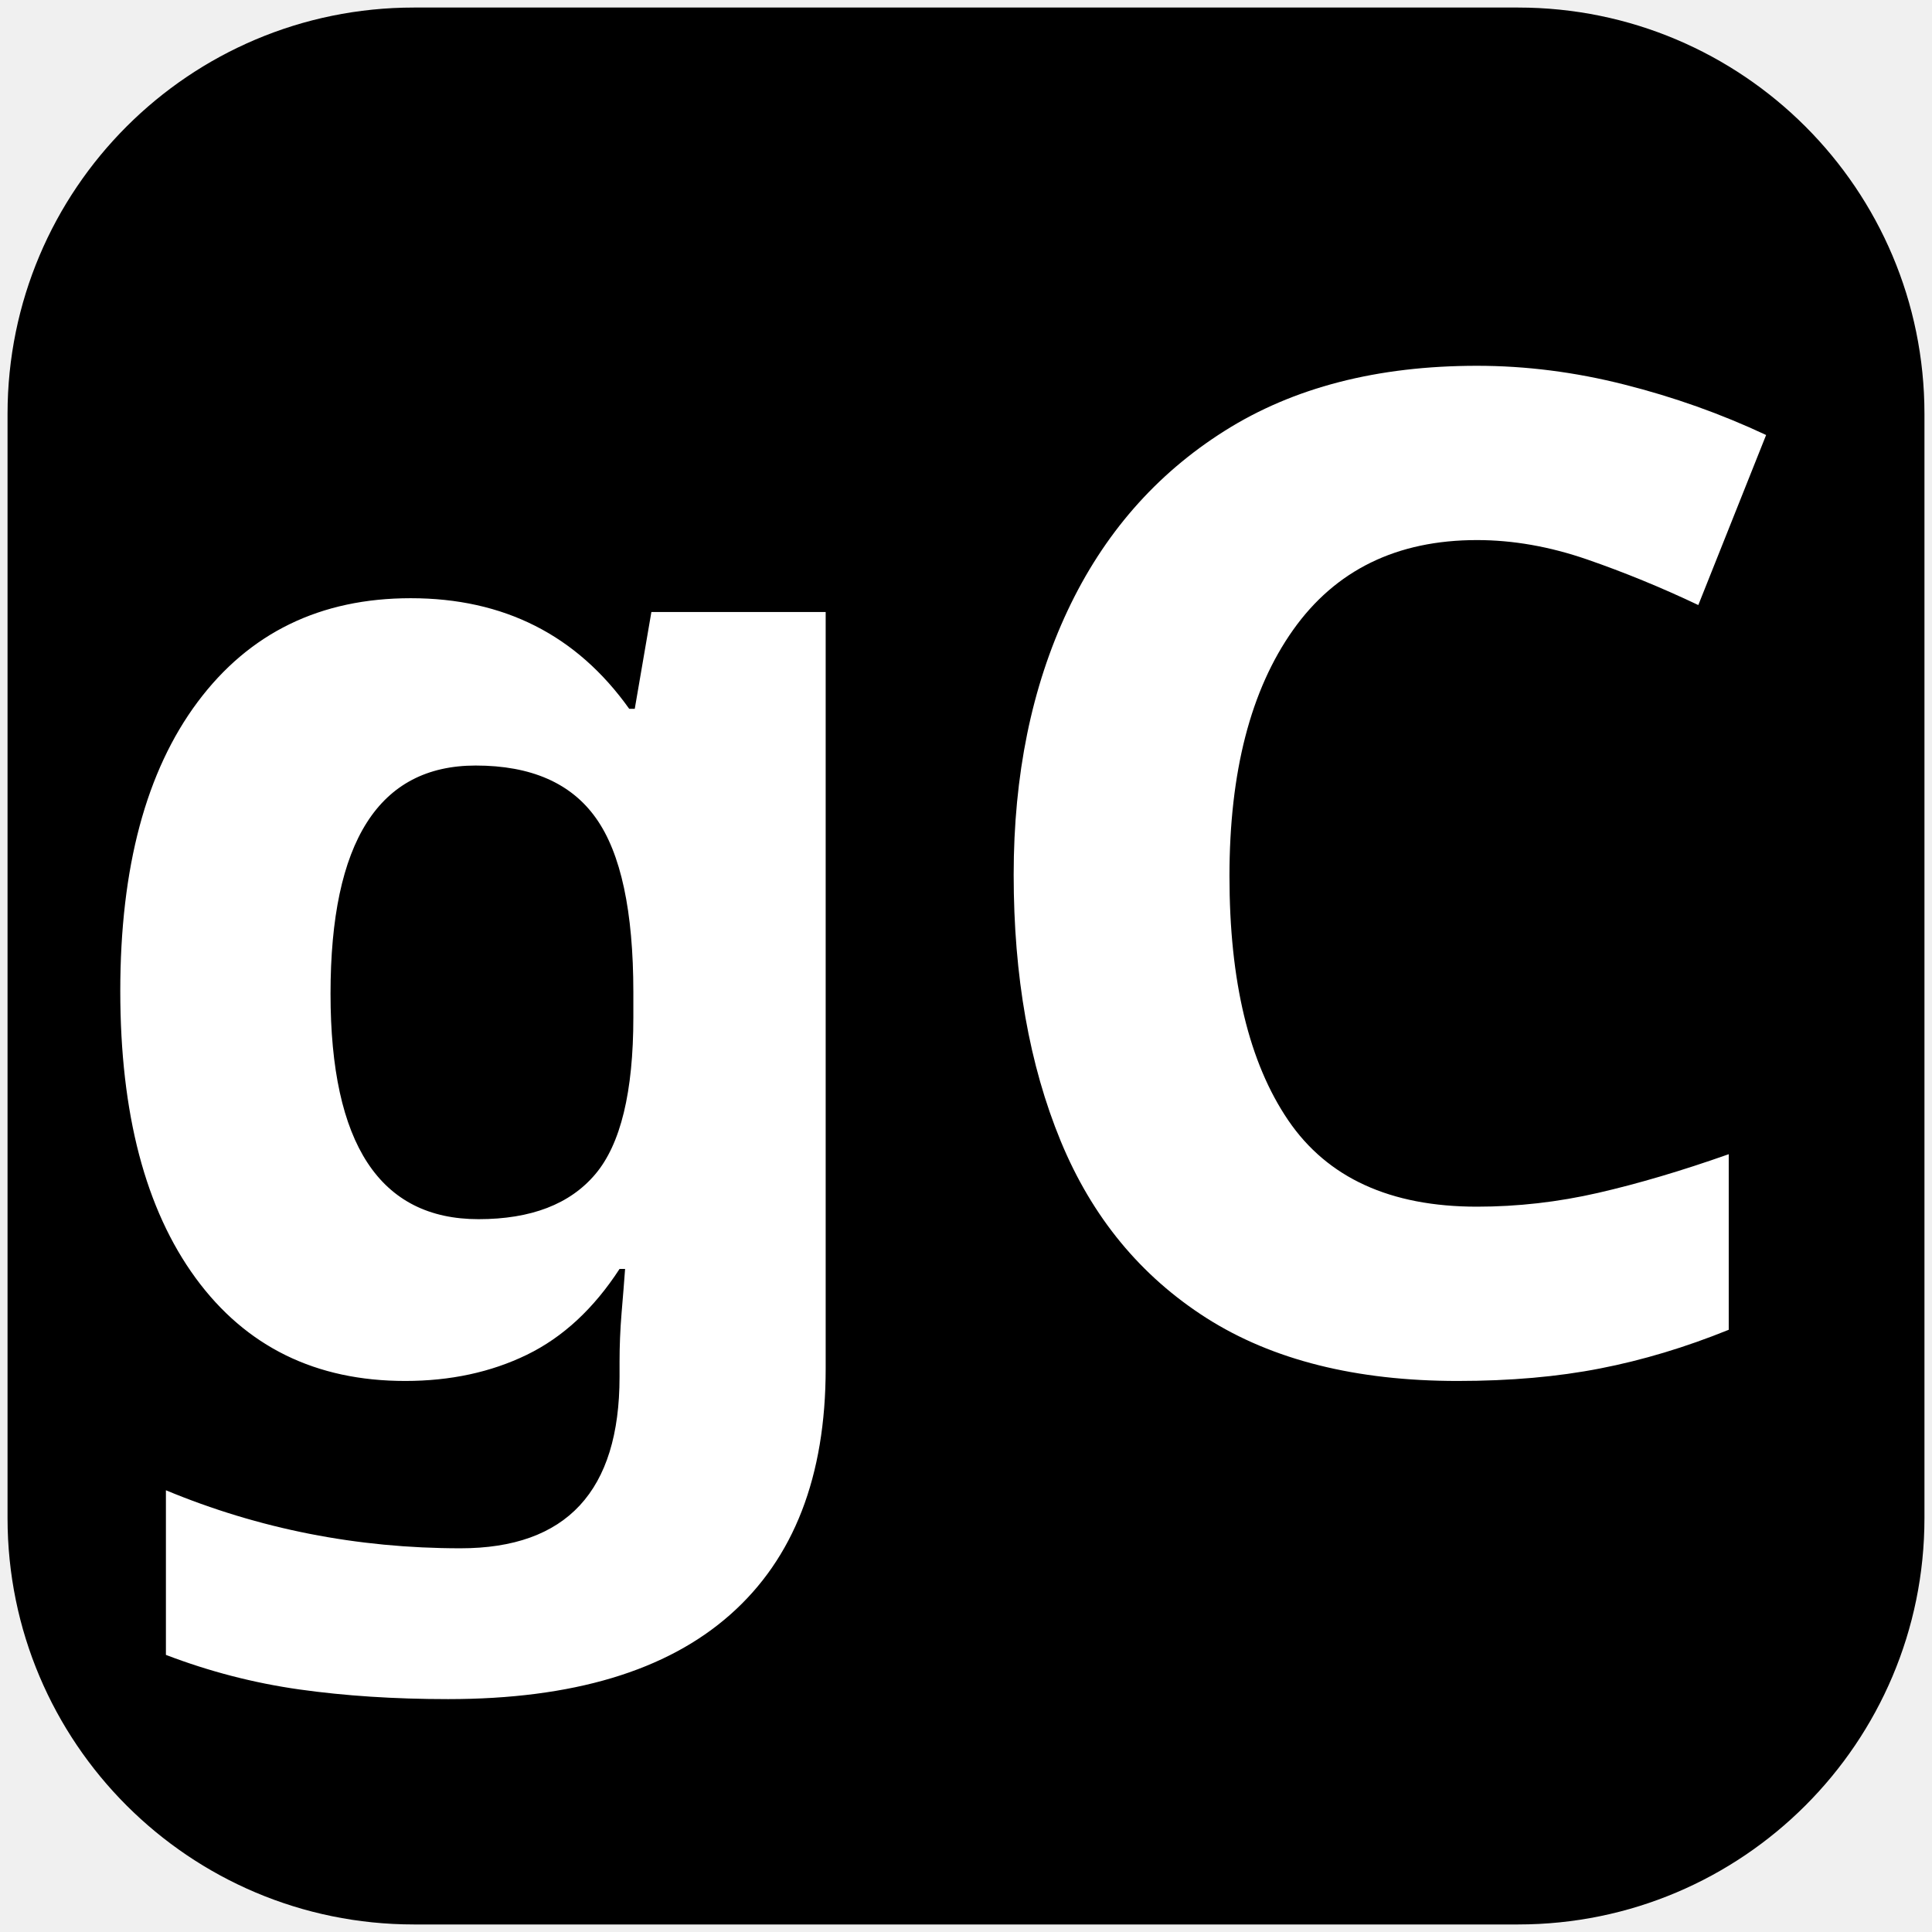
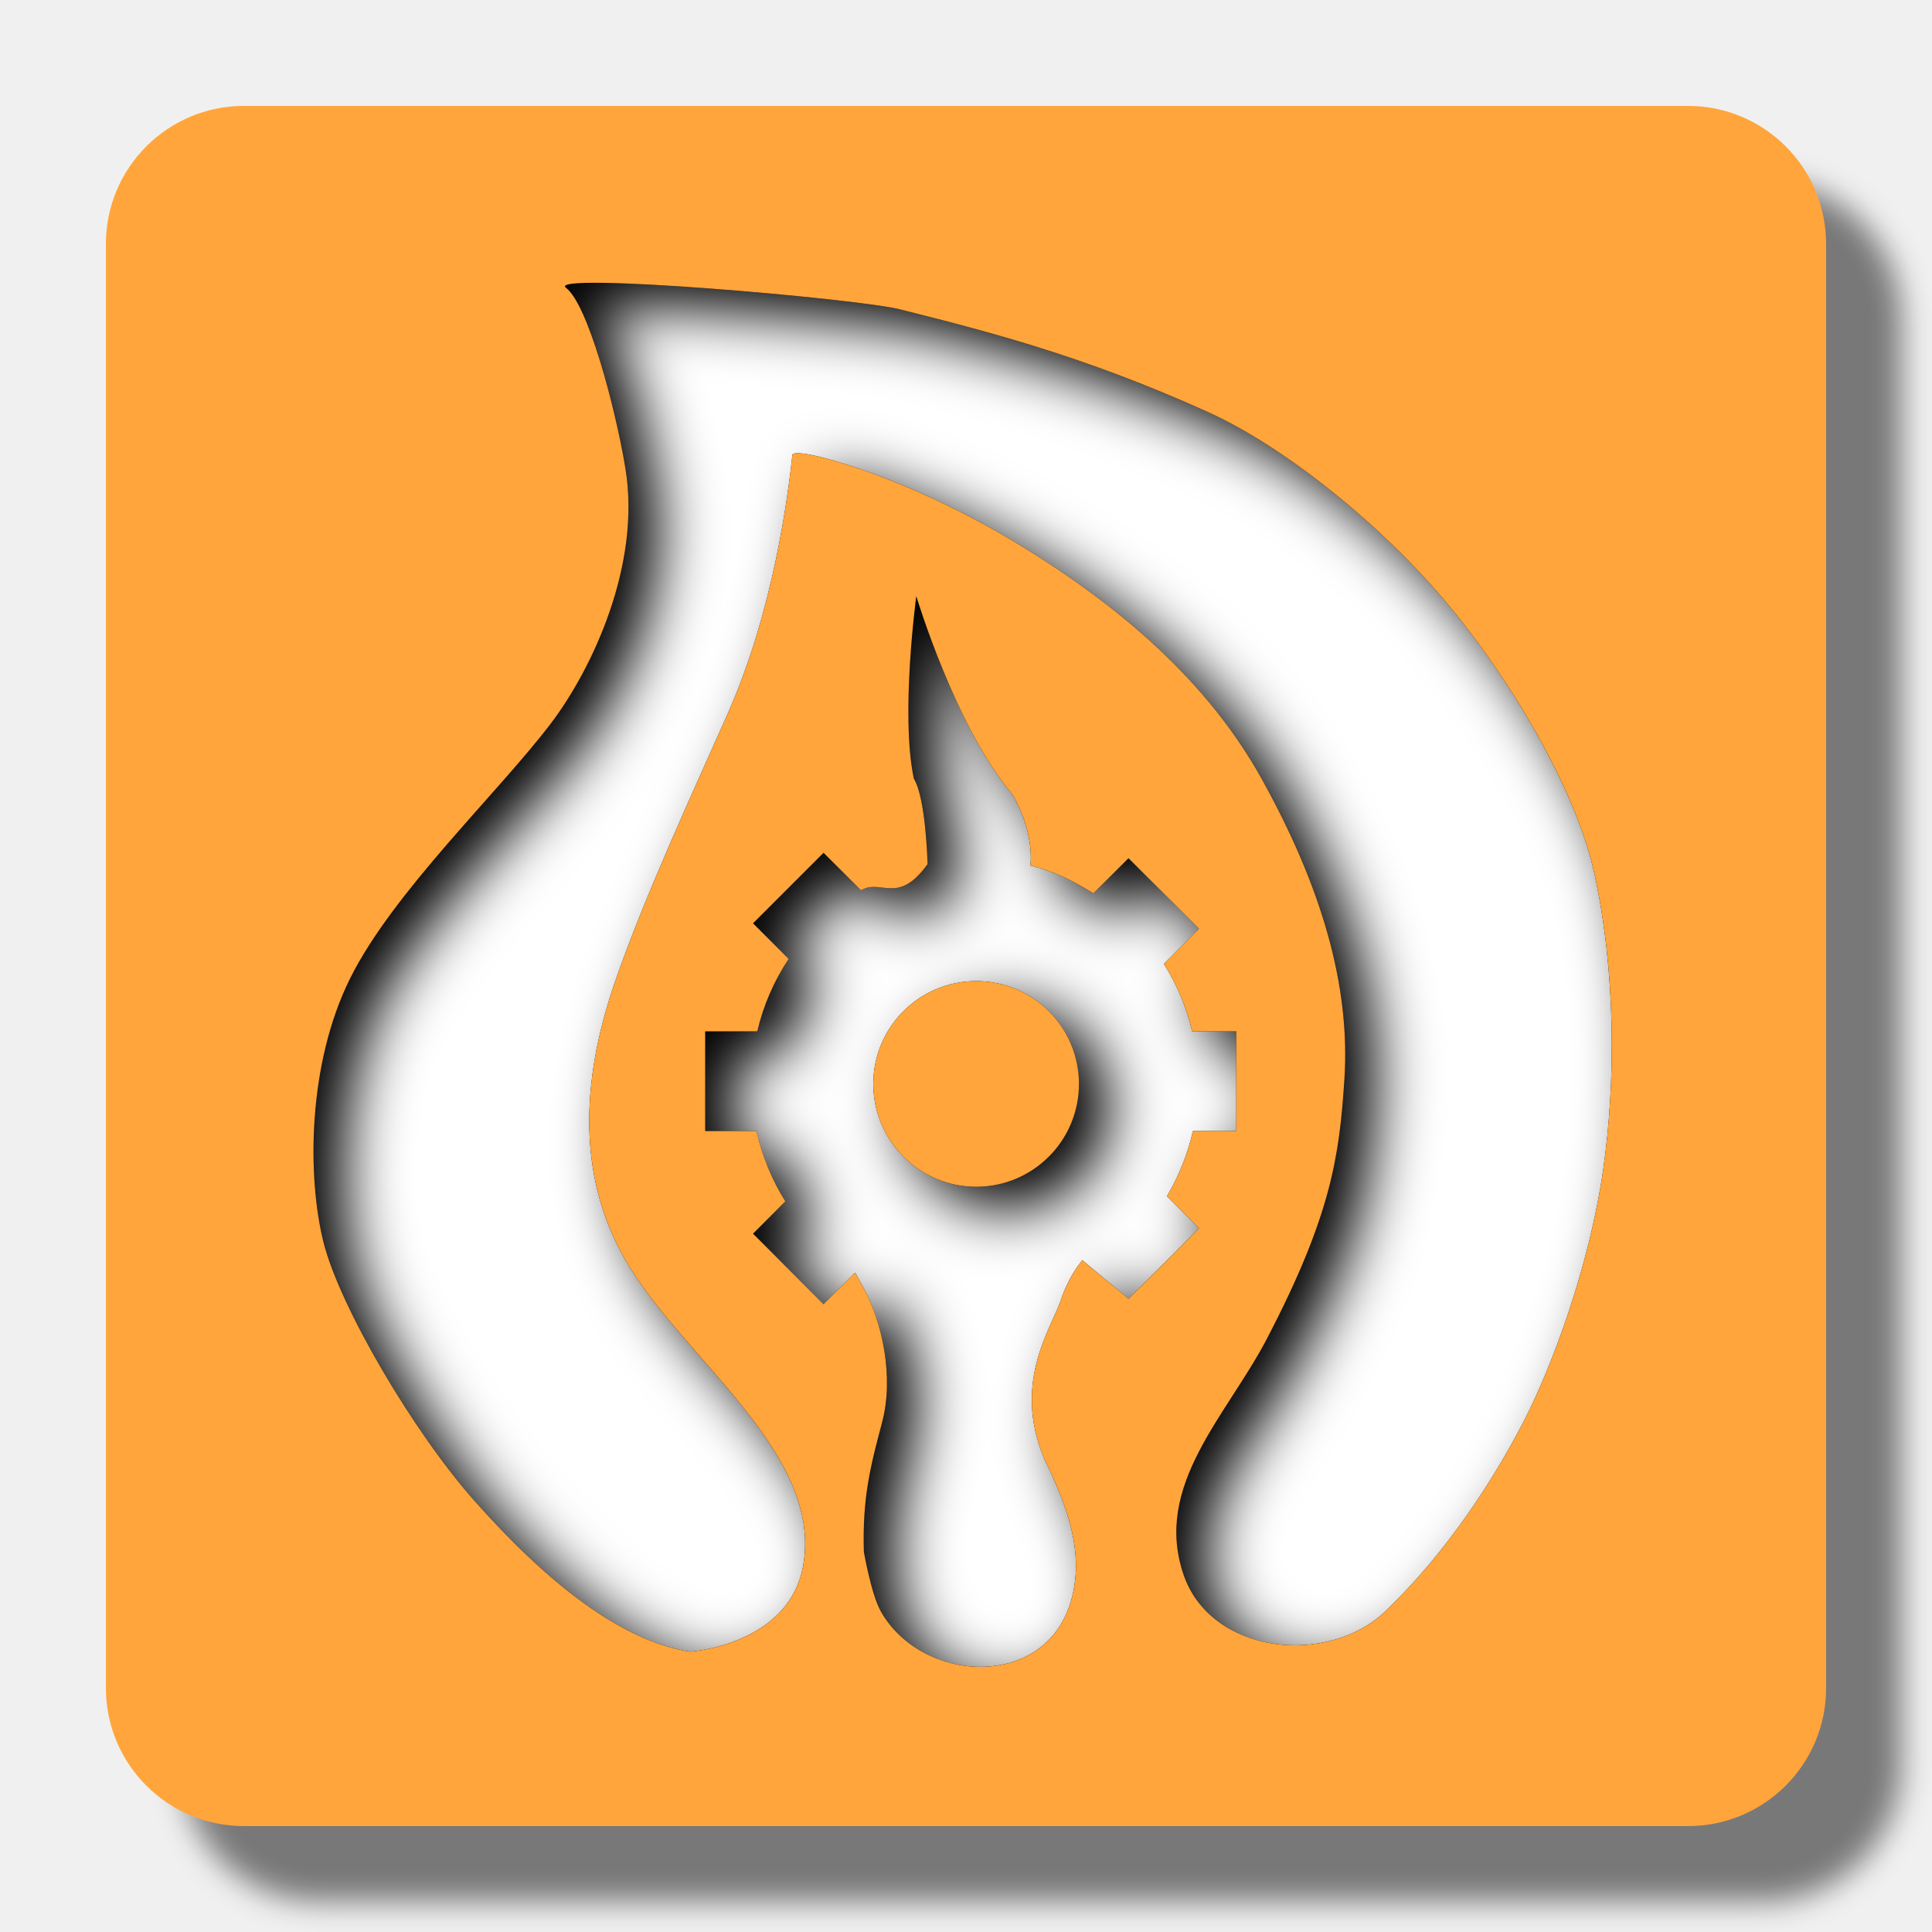
<svg xmlns="http://www.w3.org/2000/svg" width="256" height="256" id="svg2" version="1.1">
-   <defs id="defs4" />
-   <g id="layer1" transform="translate(-64.15625,109.5)">
-     <rect style="fill:#000000;fill-opacity:1;stroke:#000000;stroke-width:7.48;stroke-linecap:butt;stroke-linejoin:miter;stroke-miterlimit:4;stroke-opacity:1;stroke-dasharray:none;stroke-dashoffset:0" id="rect3759" width="246.52" height="246.52" x="68.896" y="-104.76" ry="50.095" />
-     <text xml:space="preserve" style="font-size:183.261px;font-style:normal;font-weight:bold;line-height:125%;letter-spacing:0px;word-spacing:0px;fill:#ffffff;fill-opacity:1;stroke:none;font-family:Sans;-inkscape-font-specification:Sans Bold" x="71.843" y="71.654" id="text2985">
-       <tspan id="tspan2987" x="71.843" y="71.654">gC</tspan>
-     </text>
+   <defs id="defs4">
+     <filter style="color-interpolation-filters:sRGB;" id="filter3767">
+       <feFlood flood-opacity="0.5" flood-color="rgb(0,0,0)" result="flood" id="feFlood3769" />
+       <feComposite in="flood" in2="SourceGraphic" operator="in" result="composite1" id="feComposite3771" />
+       <feGaussianBlur in="composite" stdDeviation="2" result="blur" id="feGaussianBlur3773" />
+       <feOffset dx="10" dy="10" result="offset" id="feOffset3775" />
+       <feComposite in="SourceGraphic" in2="offset" operator="over" result="composite2" id="feComposite3777" />
+     </filter>
+     <filter color-interpolation-filters="sRGB" id="filter3966">
+       <feFlood flood-opacity="0.5" flood-color="rgb(0,0,0)" result="flood" id="feFlood3968" />
+       <feComposite in="flood" in2="SourceGraphic" operator="in" result="composite1" id="feComposite3970" />
+       <feGaussianBlur stdDeviation="2" result="blur" id="feGaussianBlur3972" />
+       <feOffset dx="10" dy="-10" result="offset" id="feOffset3974" />
+       <feComposite in="SourceGraphic" in2="offset" operator="over" result="composite2" id="feComposite3976" />
+     </filter>
+     <filter color-interpolation-filters="sRGB" id="filter3954">
+       <feFlood flood-opacity="0.5" flood-color="rgb(0,0,0)" result="flood" id="feFlood3956" />
+       <feComposite in="flood" in2="SourceGraphic" operator="in" result="composite1" id="feComposite3958" />
+       <feGaussianBlur stdDeviation="2" result="blur" id="feGaussianBlur3960" />
+       <feOffset dx="10" dy="-10" result="offset" id="feOffset3962" />
+       <feComposite in="SourceGraphic" in2="offset" operator="over" result="composite2" id="feComposite3964" />
+     </filter>
+     <filter color-interpolation-filters="sRGB" id="filter3813">
+       <feGaussianBlur stdDeviation="4" result="result8" id="feGaussianBlur3815" />
+       <feOffset dx="4" dy="4" result="result11" id="feOffset3817" />
+       <feComposite result="result6" in="SourceGraphic" operator="in" in2="result11" id="feComposite3819" />
+       <feFlood result="result10" in="result6" flood-opacity="1" flood-color="rgb(0,0,0)" id="feFlood3821" />
+       <feBlend mode="normal" in="result6" in2="result10" id="feBlend3823" />
+       <feComposite result="result2" operator="in" in2="SourceGraphic" id="feComposite3825" />
+     </filter>
+     <filter color-interpolation-filters="sRGB" id="filter3827">
+       <feGaussianBlur stdDeviation="4" result="result8" id="feGaussianBlur3829" />
+       <feOffset dx="4" dy="3" result="result11" id="feOffset3831" />
+       <feComposite result="result6" in="SourceGraphic" operator="in" in2="result11" id="feComposite3833" />
+       <feFlood result="result10" in="result6" flood-opacity="1" flood-color="rgb(0,0,0)" id="feFlood3835" />
+       <feBlend mode="normal" in="result6" in2="result10" id="feBlend3837" />
+       <feComposite result="result2" operator="in" in2="SourceGraphic" id="feComposite3839" />
+     </filter>
+     <filter color-interpolation-filters="sRGB" id="filter3827-9">
+       <feGaussianBlur stdDeviation="4" result="result8" id="feGaussianBlur3829-4" />
+       <feOffset dx="4" dy="4" result="result11" id="feOffset3831-8" />
+       <feComposite result="result6" in="SourceGraphic" operator="in" in2="result11" id="feComposite3833-8" />
+       <feFlood result="result10" in="result6" flood-opacity="1" flood-color="rgb(0,0,0)" id="feFlood3835-2" />
+       <feBlend mode="normal" in="result6" in2="result10" id="feBlend3837-4" />
+       <feComposite result="result2" operator="in" in2="SourceGraphic" id="feComposite3839-5" />
+     </filter>
+     <filter color-interpolation-filters="sRGB" id="filter3927">
+       <feGaussianBlur stdDeviation="4" result="result8" id="feGaussianBlur3929" />
+       <feOffset dx="4" dy="4" result="result11" id="feOffset3931" />
+       <feComposite result="result6" in="SourceGraphic" operator="in" in2="result11" id="feComposite3933" />
+       <feFlood result="result10" in="result6" flood-opacity="1" flood-color="rgb(0,0,0)" id="feFlood3935" />
+       <feBlend mode="normal" in="result6" in2="result10" id="feBlend3937" />
+       <feComposite result="result2" operator="in" in2="SourceGraphic" id="feComposite3939" />
+     </filter>
+     <filter color-interpolation-filters="sRGB" id="filter3767-5">
+       <feFlood flood-opacity="0.5" flood-color="rgb(0,0,0)" result="flood" id="feFlood3769-1" />
+       <feComposite in="flood" in2="SourceGraphic" operator="in" result="composite1" id="feComposite3771-7" />
+       <feGaussianBlur stdDeviation="2" result="blur" id="feGaussianBlur3773-1" />
+       <feOffset dx="10" dy="10" result="offset" id="feOffset3775-1" />
+       <feComposite in="SourceGraphic" in2="offset" operator="over" result="composite2" id="feComposite3777-5" />
+     </filter>
+   </defs>
+   <g id="layer1" transform="translate(0,-796.3622)">
+     <rect style="fill:#ffa53c;fill-opacity:1;stroke:none;stroke-width:4.065;stroke-linecap:round;stroke-linejoin:miter;stroke-miterlimit:4;stroke-opacity:1;stroke-dasharray:none;stroke-dashoffset:0;filter:url(#filter3767)" id="rect2985" width="227.935" height="227.935" x="14.033" y="810.395" ry="18.293" />
+     <path style="font-size:medium;font-style:normal;font-variant:normal;font-weight:normal;font-stretch:normal;text-indent:0;text-align:start;text-decoration:none;line-height:normal;letter-spacing:normal;word-spacing:normal;text-transform:none;direction:ltr;block-progression:tb;writing-mode:lr-tb;text-anchor:start;baseline-shift:baseline;color:#000000;fill:#ffffff;fill-opacity:1;stroke:none;stroke-width:4;marker:none;visibility:visible;display:inline;overflow:visible;filter:url(#filter3827);enable-background:accumulate;font-family:Sans;-inkscape-font-specification:Sans" d="m 516.511,849.066 0,11.699 0,148.192 0,11.699 11.699,0 77.996,0 11.699,0 0,-11.699 0,-77.996 0,-11.699 -11.699,0 -38.998,0 0,23.399 27.298,0 0,54.597 -54.597,0 0,-124.793 74.096,0 0,-23.399 -85.795,0 -11.699,0 z" id="path3761" />
+     <path style="font-size:medium;font-style:normal;font-variant:normal;font-weight:normal;font-stretch:normal;text-indent:0;text-align:start;text-decoration:none;line-height:normal;letter-spacing:normal;word-spacing:normal;text-transform:none;direction:ltr;block-progression:tb;writing-mode:lr-tb;text-anchor:start;baseline-shift:baseline;color:#000000;fill:#ffffff;fill-opacity:1;stroke:none;stroke-width:4;marker:none;visibility:visible;display:inline;overflow:visible;filter:url(#filter3813);enable-background:accumulate;font-family:Sans;-inkscape-font-specification:Sans" d="m 418.504,839.977 0,11.699 0,77.996 0,11.699 11.699,0 62.397,0 0,-23.399 -50.697,0 0,-54.597 35.098,0 0,-23.399 -46.797,0 -11.699,0 z" id="path3765" />
+     <path style="fill:#ffffff;fill-opacity:1;stroke:none;filter:url(#filter3827)" d="m 91.429,1015.219 c -9.247,-1.429 -19.064,-9.286 -28.571,-20 -8.074,-9.098 -17.857,-25.714 -20,-34.286 -2.143,-8.571 -2.143,-23.571 3.571,-35 5.714,-11.429 19.6,-24.539 26.566,-33.712 5.429,-7.15 12.009,-21.003 9.867,-33.86 -1.374,-8.247 -5.004,-21.714 -7.861,-23.856 -2.857,-2.143 38.41,1.378 44.286,2.857 11.611,2.923 24.302,6.156 40.714,13.571 10.166,4.593 22.794,14.77 31.429,25 8.819,10.449 17.383,25.173 19.781,35.934 2.89,12.968 2.915,27.742 1.219,39.506 -1.846,12.804 -6.735,25.924 -10.429,33.135 -3.924,7.658 -10.213,17.496 -18.427,25.354 -7.673,7.34 -23.09,5.692 -26.724,-4.784 -4.115,-11.861 5.706,-21.136 11.003,-31.288 8.571,-16.429 9.627,-24.309 10.289,-34.43 0.814,-12.45 -3.078,-25.604 -10.996,-39.856 C 160.008,886.662 148.375,876.556 134.286,868.076 119.687,859.291 105.139,855.377 105,856.648 c -0.599,5.463 -2.47,20.507 -8.571,34.286 -4.25,9.598 -11.093,24.315 -15,35.714 -4.424,12.909 -5.184,26.169 2.143,37.857 7.736,12.341 25.445,24.792 22.857,39.286 -1.888,10.577 -15,11.428 -15,11.428 z" id="path3025" />
+     <path style="fill:#ffffff;fill-opacity:1;stroke:none;filter:url(#filter3827)" d="m 121.093,103.184 c 1.612,2.62 1.814,11.316 1.814,11.316 -3.965,5.515 -6.116,1.871 -8.812,3.469 L 109.125,113 99.781,122.344 104.5,127.062 c -1.926,2.889 -3.34,6.11 -4.156,9.594 l -6.906,0 0,13.219 6.812,0 c 0.742,3.346 2.044,6.498 3.812,9.312 l -4.281,4.281 9.344,9.344 4.188,-4.188 1.156,2.125 c 2.418,4.433 4.018,11.704 2.406,17.75 -1.612,6.046 -2.608,10.072 -2.406,17.125 0,0 0.965,5.591 2.219,7.844 5.265,9.465 21.421,10.585 25.111,-0.958 2.145,-6.709 -0.589,-13.341 -3.407,-19.154 -4.449,-10.549 1.271,-17.745 2.327,-21.547 0.956,-2.539 1.987,-3.934 2.694,-4.837 l 6.119,5.121 9.344,-9.344 -4.25,-4.25 c 1.561,-2.638 2.754,-5.543 3.438,-8.625 l 5.75,0 0,-13.219 -5.844,0 c -0.755,-3.221 -2.039,-6.217 -3.75,-8.938 l 4.656,-4.656 -9.344,-9.344 -4.656,4.656 c -2.665,-1.675 -5.2,-2.928 -8.347,-3.688 0,0 0.666,-4.152 -2.357,-9.391 -7.456,-8.665 -12.757,-26.295 -12.757,-26.295 0,0 -2.135,15.719 -0.321,24.182 z M 129.344,130 c 7.528,0 13.625,6.097 13.625,13.625 0,7.528 -6.097,13.625 -13.625,13.625 -7.528,0 -13.625,-6.097 -13.625,-13.625 0,-7.528 6.097,-13.625 13.625,-13.625 z" transform="translate(0,796.3622)" id="path3795" />
  </g>
</svg>
